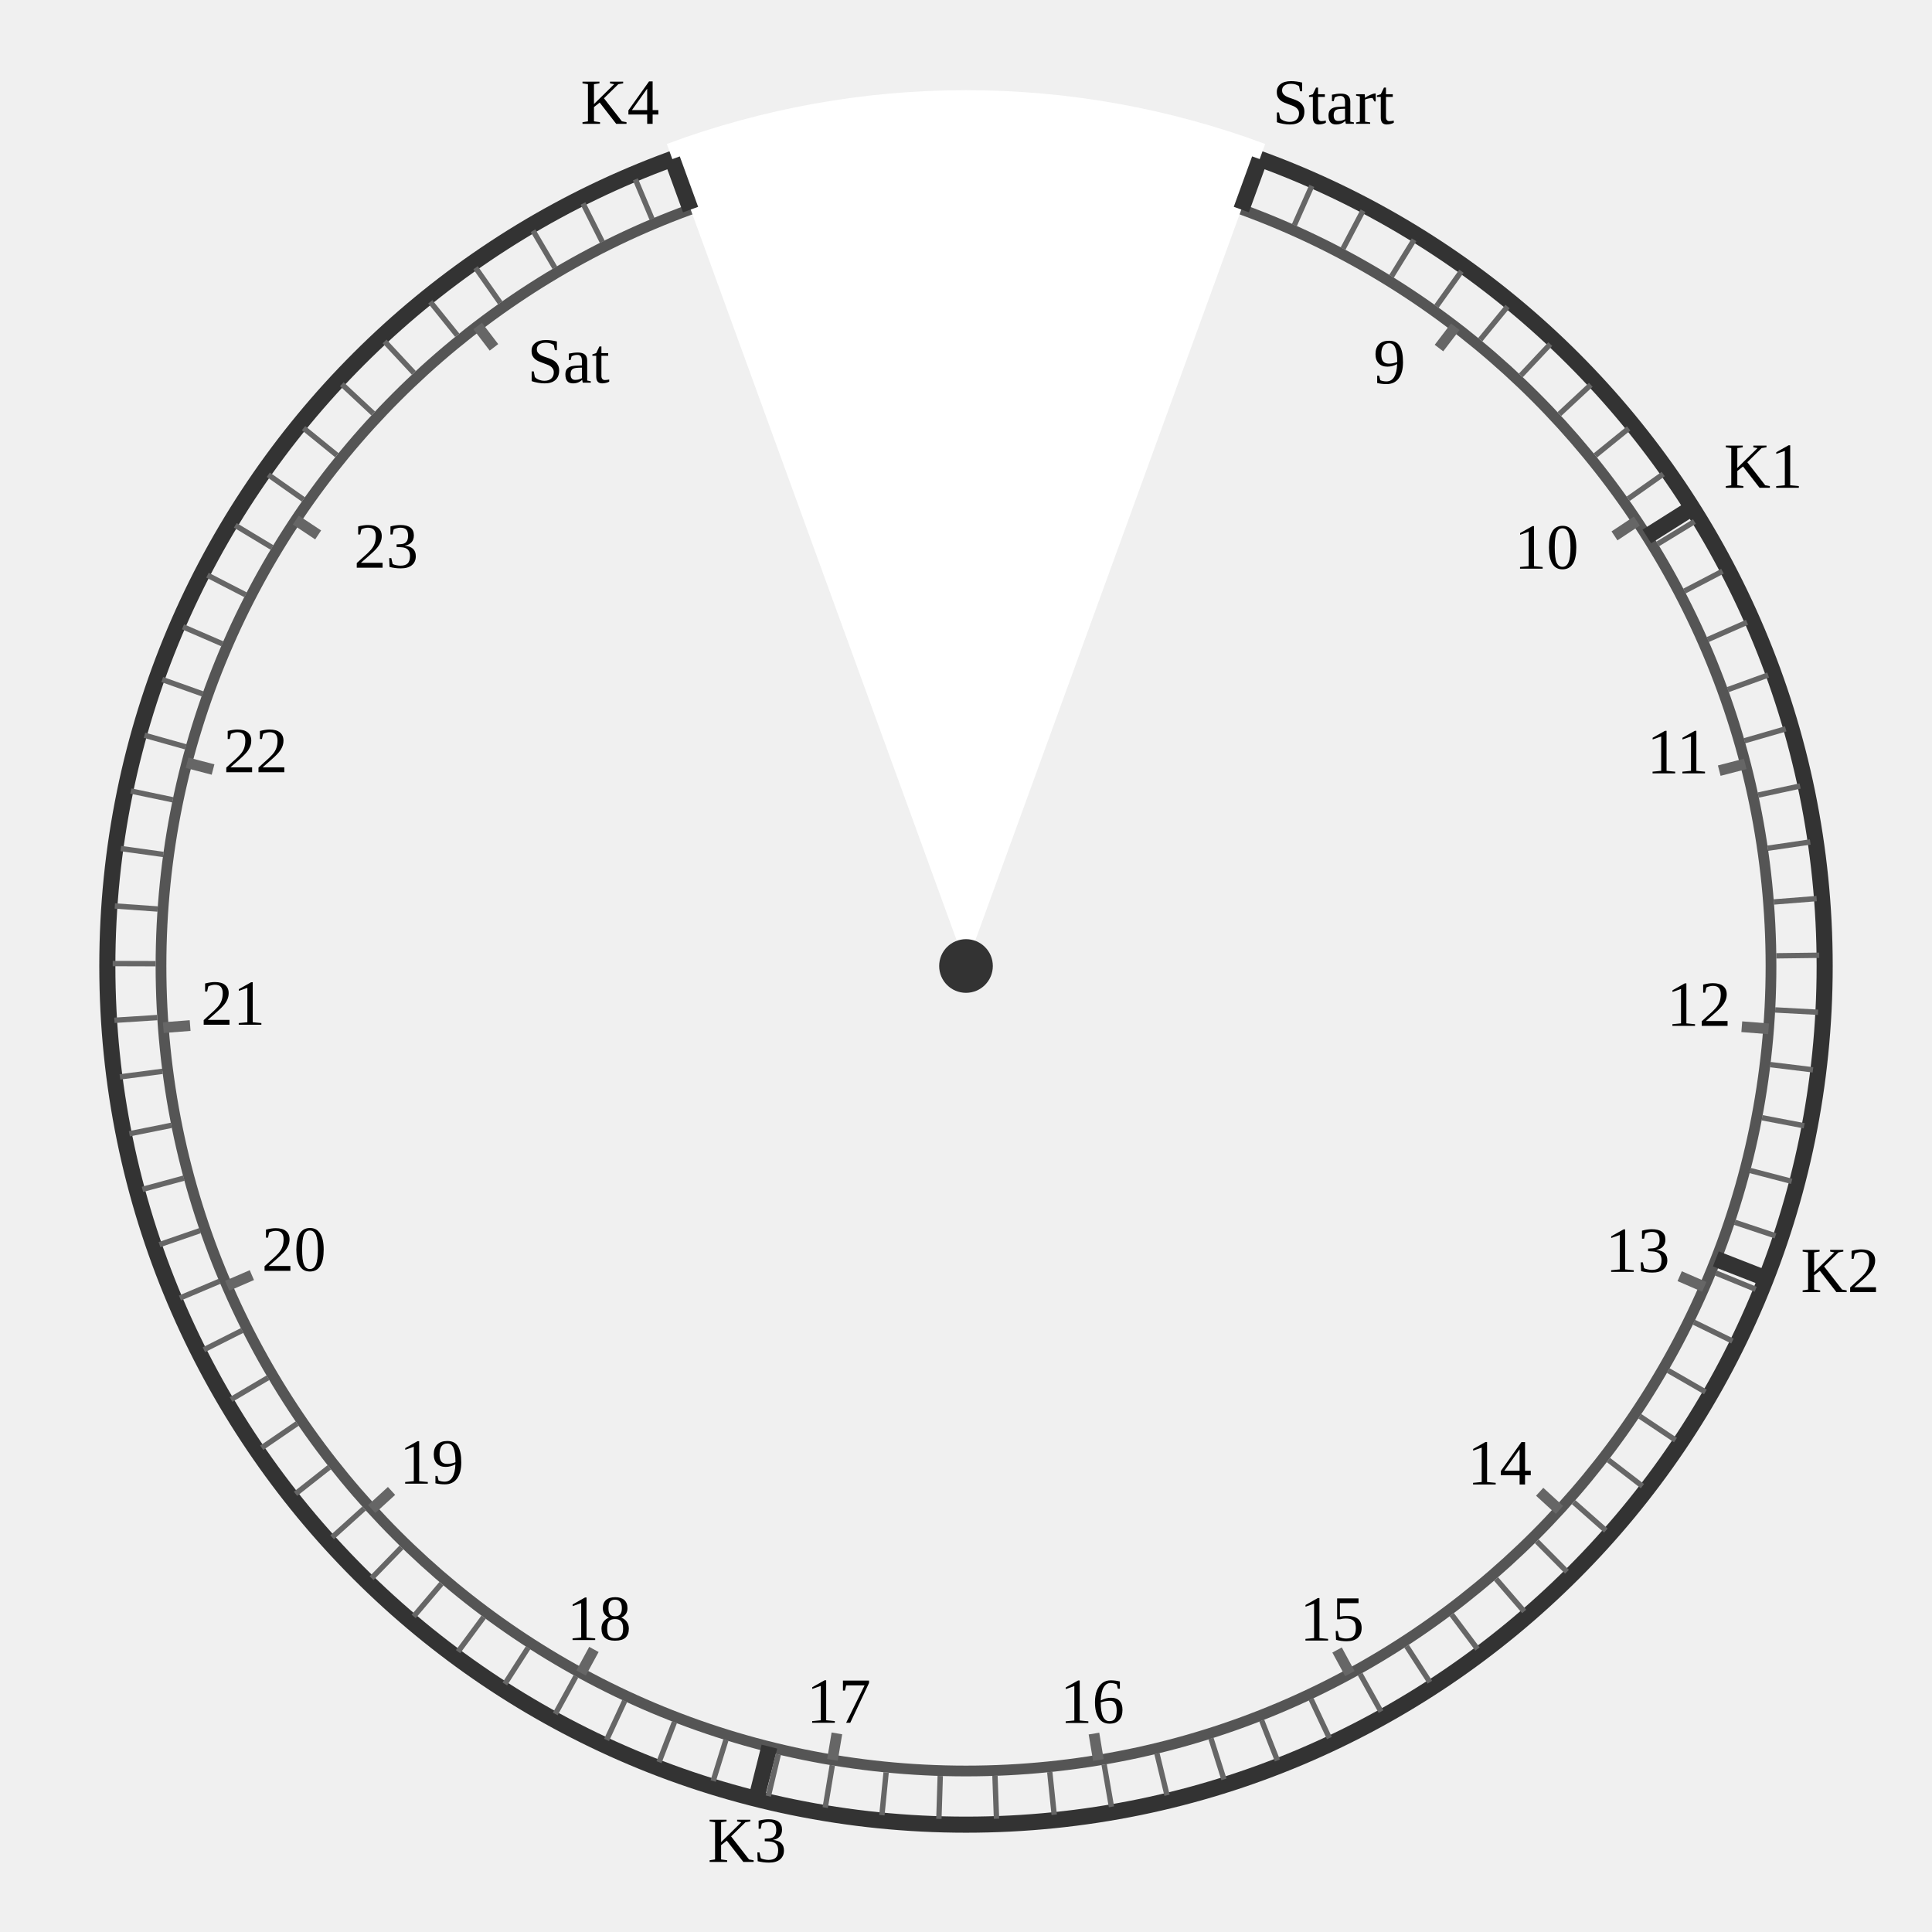
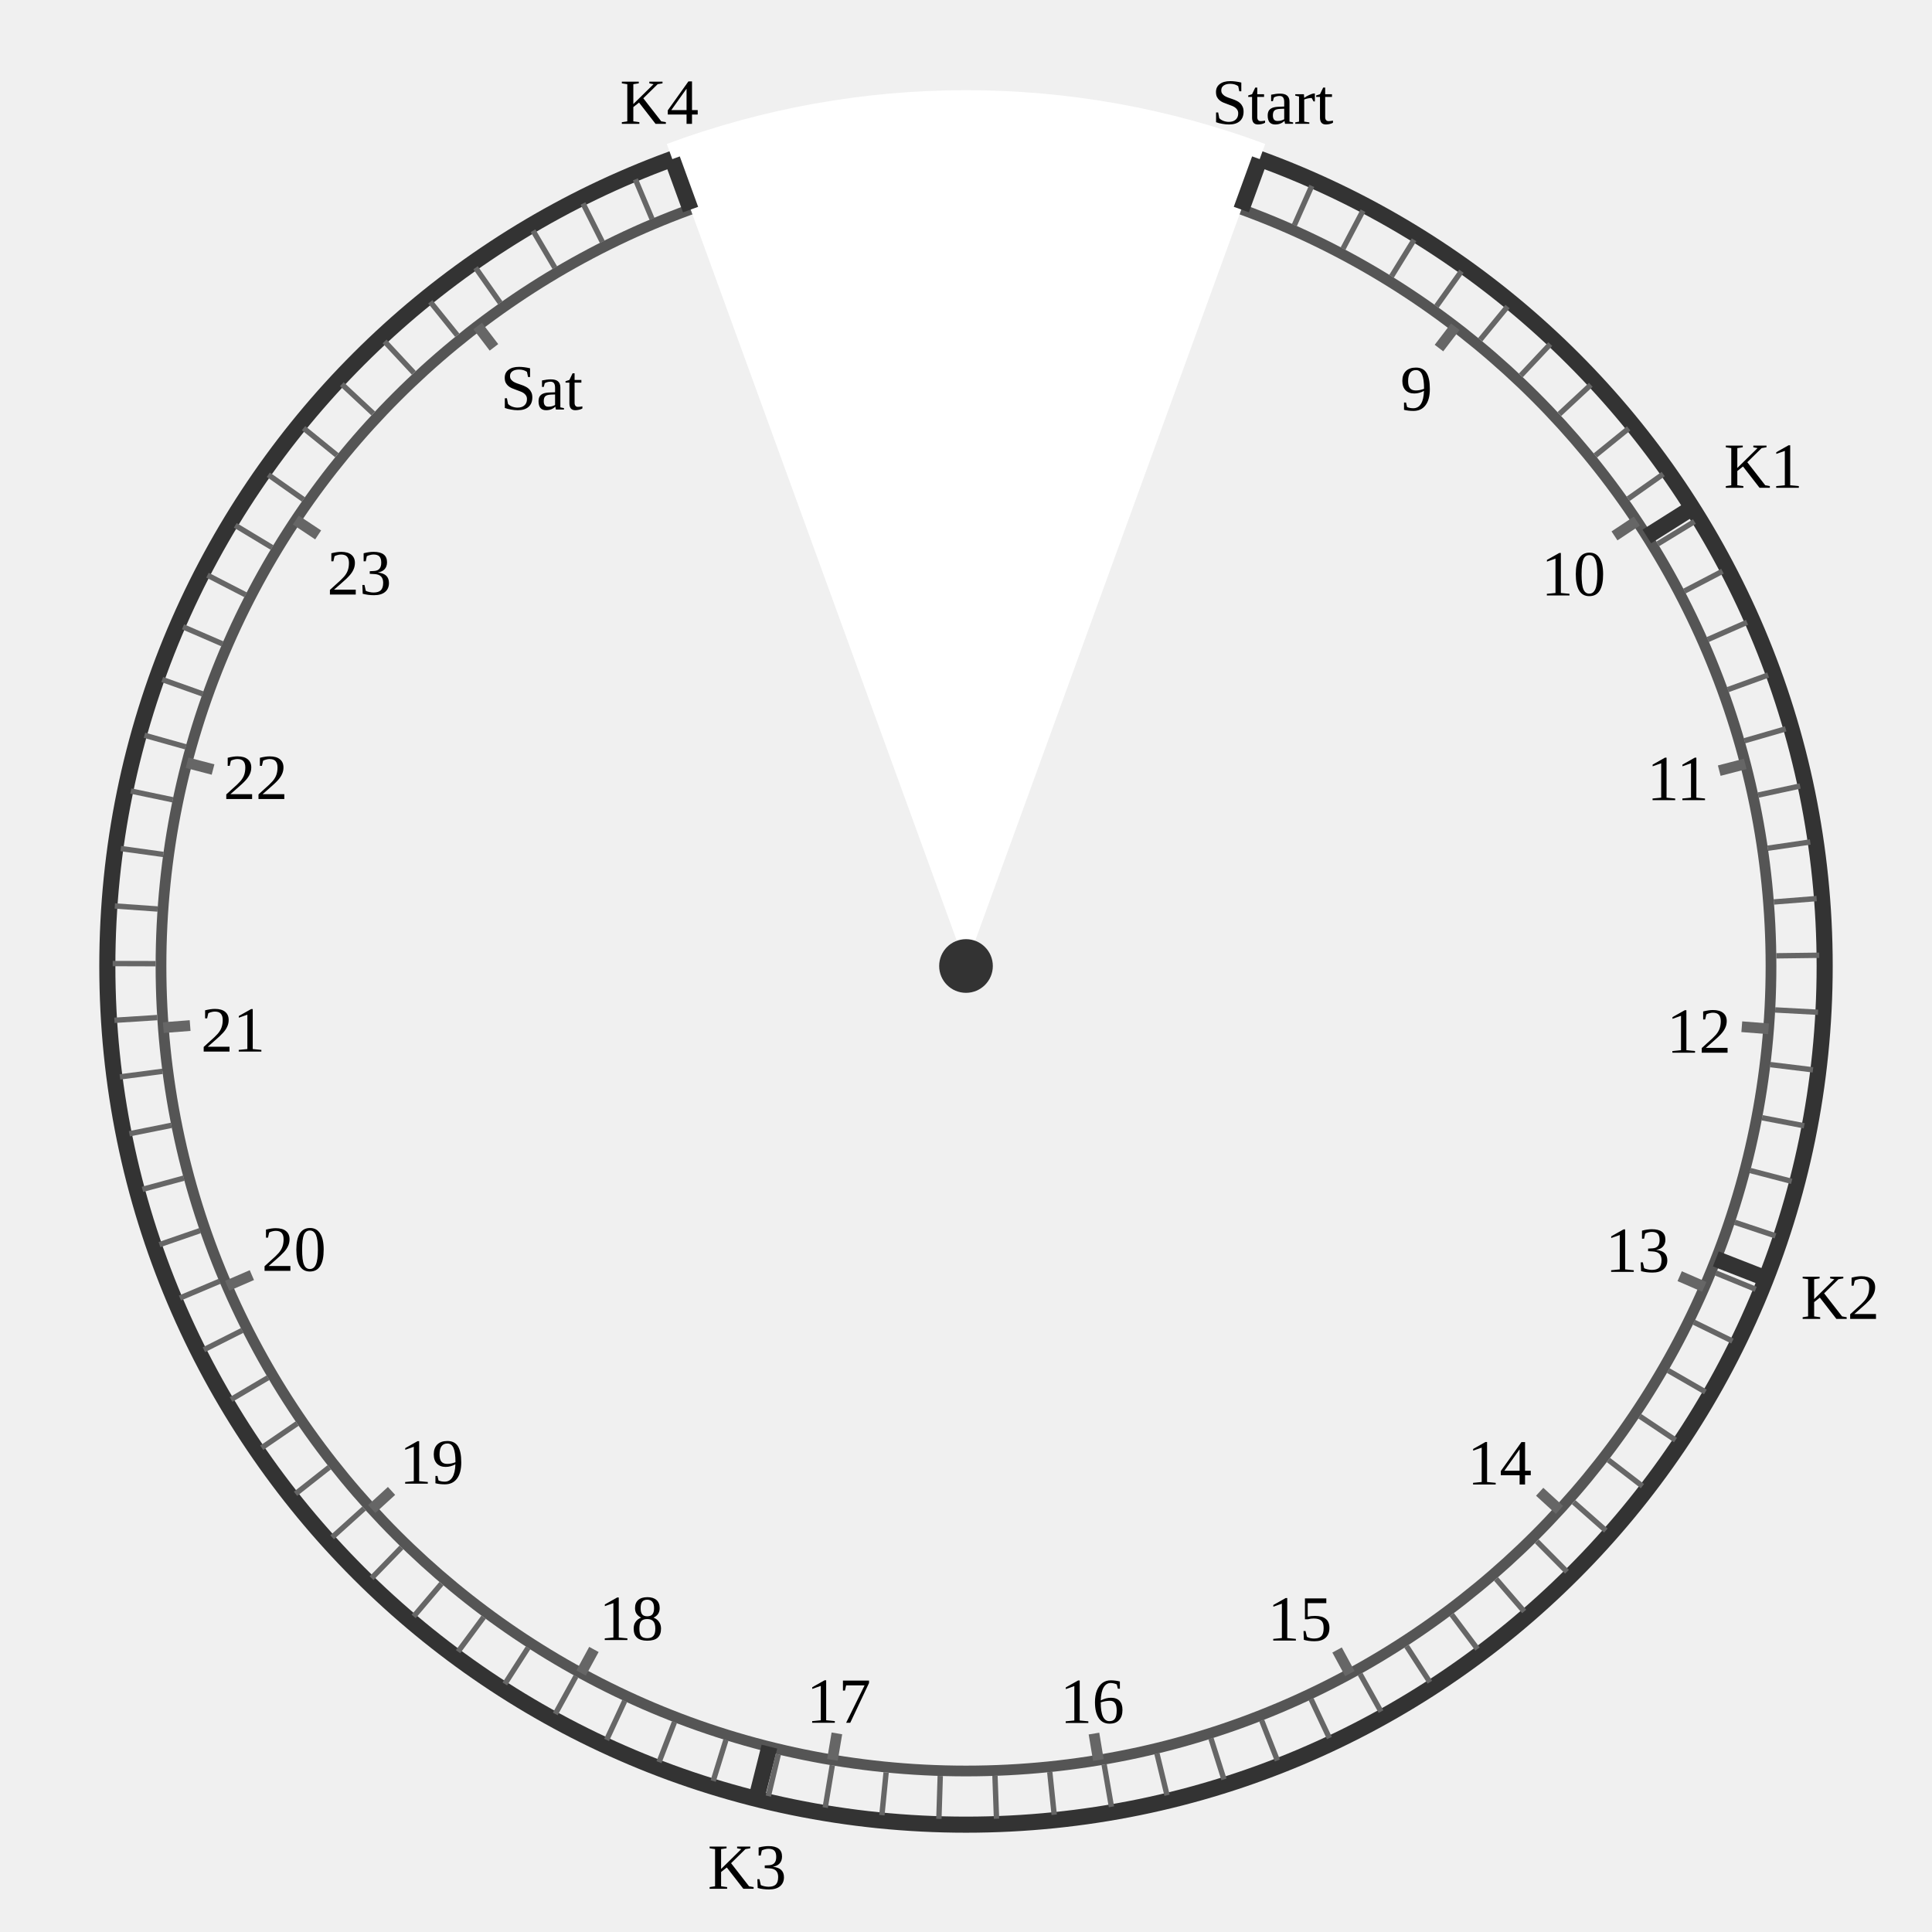
<svg xmlns="http://www.w3.org/2000/svg" height="360" viewBox="0 0 360 360" width="360">
  <g font-size="12" id="world" shape-rendering="geometricPrecision">
    <circle cx="180" cy="180" fill="#f0f0f0" r="160" stroke="#333" stroke-width="3" />
    <circle cx="180" cy="180" fill="#f0f0f0" r="150" stroke="#555" stroke-width="2" />
    <path d="M 180 180 L 124.251 26.83 A 160 160 0 0 1 235.749 26.83 Z" fill="white" stroke="white" stroke-width="0" />
    <g>
      <g transform="translate(180, 180)">
        <path d="M0,-150 L0,-160" stroke="#333" stroke-width="3" transform="rotate(20)" />
        <path d="M0,-150 L0,-160" stroke="#333" stroke-width="3" transform="rotate(57.75251)" />
        <path d="M0,-150 L0,-160" stroke="#333" stroke-width="3" transform="rotate(111.3354)" />
        <path d="M0,-150 L0,-160" stroke="#333" stroke-width="3" transform="rotate(194.1357)" />
        <path d="M0,-150 L0,-160" stroke="#333" stroke-width="3" transform="rotate(339.9921)" />
        <path d="M0,-151 L0,-159" stroke="#666" stroke-width="1" transform="rotate(23.90391)" />
        <path d="M0,-151 L0,-159" stroke="#666" stroke-width="1" transform="rotate(27.72575)" />
        <path d="M0,-151 L0,-159" stroke="#666" stroke-width="1" transform="rotate(31.67426)" />
        <path d="M0,-151 L0,-159" stroke="#666" stroke-width="1" transform="rotate(35.49193)" />
        <path d="M0,-151 L0,-159" stroke="#666" stroke-width="1" transform="rotate(39.38958)" />
        <path d="M0,-151 L0,-159" stroke="#666" stroke-width="1" transform="rotate(43.2125)" />
        <path d="M0,-151 L0,-159" stroke="#666" stroke-width="1" transform="rotate(47.0717)" />
        <path d="M0,-151 L0,-159" stroke="#666" stroke-width="1" transform="rotate(50.94904)" />
        <path d="M0,-151 L0,-159" stroke="#666" stroke-width="1" transform="rotate(54.79393)" />
        <path d="M0,-151 L0,-159" stroke="#666" stroke-width="1" transform="rotate(58.61058)" />
        <path d="M0,-151 L0,-159" stroke="#666" stroke-width="1" transform="rotate(62.44248)" />
        <path d="M0,-151 L0,-159" stroke="#666" stroke-width="1" transform="rotate(66.24605)" />
        <path d="M0,-151 L0,-159" stroke="#666" stroke-width="1" transform="rotate(70.06065)" />
        <path d="M0,-151 L0,-159" stroke="#666" stroke-width="1" transform="rotate(73.86373)" />
        <path d="M0,-151 L0,-159" stroke="#666" stroke-width="1" transform="rotate(77.82287)" />
        <path d="M0,-151 L0,-159" stroke="#666" stroke-width="1" transform="rotate(81.64282)" />
        <path d="M0,-151 L0,-159" stroke="#666" stroke-width="1" transform="rotate(85.46748)" />
        <path d="M0,-151 L0,-159" stroke="#666" stroke-width="1" transform="rotate(89.27954)" />
        <path d="M0,-151 L0,-159" stroke="#666" stroke-width="1" transform="rotate(93.1079)" />
        <path d="M0,-151 L0,-159" stroke="#666" stroke-width="1" transform="rotate(96.98905)" />
        <path d="M0,-151 L0,-159" stroke="#666" stroke-width="1" transform="rotate(100.7924)" />
        <path d="M0,-151 L0,-159" stroke="#666" stroke-width="1" transform="rotate(104.6172)" />
        <path d="M0,-151 L0,-159" stroke="#666" stroke-width="1" transform="rotate(108.4372)" />
        <path d="M0,-151 L0,-159" stroke="#666" stroke-width="1" transform="rotate(112.2637)" />
        <path d="M0,-151 L0,-159" stroke="#666" stroke-width="1" transform="rotate(116.075)" />
        <path d="M0,-151 L0,-159" stroke="#666" stroke-width="1" transform="rotate(119.9448)" />
        <path d="M0,-151 L0,-159" stroke="#666" stroke-width="1" transform="rotate(123.7503)" />
        <path d="M0,-151 L0,-159" stroke="#666" stroke-width="1" transform="rotate(127.559)" />
        <path d="M0,-151 L0,-159" stroke="#666" stroke-width="1" transform="rotate(131.423)" />
        <path d="M0,-151 L0,-159" stroke="#666" stroke-width="1" transform="rotate(135.2266)" />
        <path d="M0,-151 L0,-159" stroke="#666" stroke-width="1" transform="rotate(139.1481)" />
        <path d="M0,-151 L0,-159" stroke="#666" stroke-width="1" transform="rotate(143.1713)" />
        <path d="M0,-151 L0,-159" stroke="#666" stroke-width="1" transform="rotate(147.0684)" />
        <path d="M0,-151 L0,-159" stroke="#666" stroke-width="1" transform="rotate(150.8994)" />
        <path d="M0,-151 L0,-159" stroke="#666" stroke-width="1" transform="rotate(154.7951)" />
        <path d="M0,-151 L0,-159" stroke="#666" stroke-width="1" transform="rotate(158.5988)" />
        <path d="M0,-151 L0,-159" stroke="#666" stroke-width="1" transform="rotate(162.4046)" />
        <path d="M0,-151 L0,-159" stroke="#666" stroke-width="1" transform="rotate(166.3722)" />
        <path d="M0,-151 L0,-159" stroke="#666" stroke-width="1" transform="rotate(170.1861)" />
        <path d="M0,-151 L0,-159" stroke="#666" stroke-width="1" transform="rotate(174.0672)" />
        <path d="M0,-151 L0,-159" stroke="#666" stroke-width="1" transform="rotate(177.9515)" />
        <path d="M0,-151 L0,-159" stroke="#666" stroke-width="1" transform="rotate(181.8211)" />
        <path d="M0,-151 L0,-159" stroke="#666" stroke-width="1" transform="rotate(185.6572)" />
        <path d="M0,-151 L0,-159" stroke="#666" stroke-width="1" transform="rotate(189.4967)" />
        <path d="M0,-151 L0,-159" stroke="#666" stroke-width="1" transform="rotate(193.3919)" />
        <path d="M0,-151 L0,-159" stroke="#666" stroke-width="1" transform="rotate(197.2341)" />
        <path d="M0,-151 L0,-159" stroke="#666" stroke-width="1" transform="rotate(201.0861)" />
        <path d="M0,-151 L0,-159" stroke="#666" stroke-width="1" transform="rotate(204.91)" />
        <path d="M0,-151 L0,-159" stroke="#666" stroke-width="1" transform="rotate(208.7721)" />
        <path d="M0,-151 L0,-159" stroke="#666" stroke-width="1" transform="rotate(212.7143)" />
        <path d="M0,-151 L0,-159" stroke="#666" stroke-width="1" transform="rotate(216.5301)" />
        <path d="M0,-151 L0,-159" stroke="#666" stroke-width="1" transform="rotate(220.338)" />
        <path d="M0,-151 L0,-159" stroke="#666" stroke-width="1" transform="rotate(224.1577)" />
        <path d="M0,-151 L0,-159" stroke="#666" stroke-width="1" transform="rotate(227.9719)" />
        <path d="M0,-151 L0,-159" stroke="#666" stroke-width="1" transform="rotate(231.7898)" />
        <path d="M0,-151 L0,-159" stroke="#666" stroke-width="1" transform="rotate(235.625)" />
        <path d="M0,-151 L0,-159" stroke="#666" stroke-width="1" transform="rotate(239.4657)" />
        <path d="M0,-151 L0,-159" stroke="#666" stroke-width="1" transform="rotate(243.2747)" />
        <path d="M0,-151 L0,-159" stroke="#666" stroke-width="1" transform="rotate(247.1015)" />
        <path d="M0,-151 L0,-159" stroke="#666" stroke-width="1" transform="rotate(250.9415)" />
        <path d="M0,-151 L0,-159" stroke="#666" stroke-width="1" transform="rotate(254.8256)" />
        <path d="M0,-151 L0,-159" stroke="#666" stroke-width="1" transform="rotate(258.6612)" />
        <path d="M0,-151 L0,-159" stroke="#666" stroke-width="1" transform="rotate(262.5325)" />
        <path d="M0,-151 L0,-159" stroke="#666" stroke-width="1" transform="rotate(266.3517)" />
        <path d="M0,-151 L0,-159" stroke="#666" stroke-width="1" transform="rotate(270.1639)" />
        <path d="M0,-151 L0,-159" stroke="#666" stroke-width="1" transform="rotate(274.0337)" />
        <path d="M0,-151 L0,-159" stroke="#666" stroke-width="1" transform="rotate(277.9116)" />
        <path d="M0,-151 L0,-159" stroke="#666" stroke-width="1" transform="rotate(281.8331)" />
        <path d="M0,-151 L0,-159" stroke="#666" stroke-width="1" transform="rotate(285.689)" />
        <path d="M0,-151 L0,-159" stroke="#666" stroke-width="1" transform="rotate(289.6174)" />
        <path d="M0,-151 L0,-159" stroke="#666" stroke-width="1" transform="rotate(293.4231)" />
        <path d="M0,-151 L0,-159" stroke="#666" stroke-width="1" transform="rotate(297.2599)" />
        <path d="M0,-151 L0,-159" stroke="#666" stroke-width="1" transform="rotate(301.0919)" />
        <path d="M0,-151 L0,-159" stroke="#666" stroke-width="1" transform="rotate(305.1507)" />
        <path d="M0,-151 L0,-159" stroke="#666" stroke-width="1" transform="rotate(309.0748)" />
        <path d="M0,-151 L0,-159" stroke="#666" stroke-width="1" transform="rotate(312.9879)" />
        <path d="M0,-151 L0,-159" stroke="#666" stroke-width="1" transform="rotate(317.0493)" />
        <path d="M0,-151 L0,-159" stroke="#666" stroke-width="1" transform="rotate(321.1115)" />
        <path d="M0,-151 L0,-159" stroke="#666" stroke-width="1" transform="rotate(324.918)" />
        <path d="M0,-151 L0,-159" stroke="#666" stroke-width="1" transform="rotate(329.5095)" />
        <path d="M0,-151 L0,-159" stroke="#666" stroke-width="1" transform="rotate(333.3318)" />
        <path d="M0,-151 L0,-159" stroke="#666" stroke-width="1" transform="rotate(337.2043)" />
        <path d="M0,-145 L0,-150" stroke="#666" stroke-width="2" transform="rotate(37.43039)" />
        <path d="M0,-145 L0,-150" stroke="#666" stroke-width="2" transform="rotate(56.44535)" />
        <path d="M0,-145 L0,-150" stroke="#666" stroke-width="2" transform="rotate(75.46032)" />
        <path d="M0,-145 L0,-150" stroke="#666" stroke-width="2" transform="rotate(94.47528)" />
        <path d="M0,-145 L0,-150" stroke="#666" stroke-width="2" transform="rotate(113.4903)" />
        <path d="M0,-145 L0,-150" stroke="#666" stroke-width="2" transform="rotate(132.5052)" />
        <path d="M0,-145 L0,-150" stroke="#666" stroke-width="2" transform="rotate(151.5202)" />
        <path d="M0,-145 L0,-150" stroke="#666" stroke-width="2" transform="rotate(170.5351)" />
        <path d="M0,-145 L0,-150" stroke="#666" stroke-width="2" transform="rotate(189.5501)" />
        <path d="M0,-145 L0,-150" stroke="#666" stroke-width="2" transform="rotate(208.5651)" />
        <path d="M0,-145 L0,-150" stroke="#666" stroke-width="2" transform="rotate(227.58)" />
        <path d="M0,-145 L0,-150" stroke="#666" stroke-width="2" transform="rotate(246.595)" />
        <path d="M0,-145 L0,-150" stroke="#666" stroke-width="2" transform="rotate(265.61)" />
        <path d="M0,-145 L0,-150" stroke="#666" stroke-width="2" transform="rotate(284.6249)" />
        <path d="M0,-145 L0,-150" stroke="#666" stroke-width="2" transform="rotate(303.6399)" />
        <path d="M0,-145 L0,-150" stroke="#666" stroke-width="2" transform="rotate(322.6549)" />
      </g>
      <g transform="translate(180, 180)">
-         <text text-anchor="start" x="57.117" y="-156.929">
+         <text text-anchor="middle" x="57.117" y="-156.929">
Start
</text>
        <text text-anchor="start" x="141.24" y="-89.107">
K1
</text>
-         <text text-anchor="start" x="155.555" y="60.759">
+         <text text-anchor="start" x="155.555" y="65.759">
K2
</text>
-         <text text-anchor="middle" x="-40.785" y="166.943">
+         <text text-anchor="middle" x="-40.785" y="171.943">
K3
</text>
-         <text text-anchor="end" x="-57.139" y="-156.921">
+         <text text-anchor="middle" x="-57.139" y="-156.921">
K4
</text>
-         <text text-anchor="end" x="81.915" y="-108.555">
+         <text text-anchor="end" x="86.915" y="-103.555">
 9
</text>
-         <text text-anchor="end" x="114.17" y="-74.041">
+         <text text-anchor="end" x="119.17" y="-69.041">
10
</text>
-         <text text-anchor="end" x="138.42" y="-35.9">
+         <text text-anchor="end" x="138.42" y="-30.9">
11
</text>
-         <text text-anchor="end" x="142.564" y="11.158">
+         <text text-anchor="end" x="142.564" y="16.158">
12
</text>
        <text text-anchor="end" x="131.149" y="56.999">
13
</text>
        <text text-anchor="end" x="105.422" y="96.619">
14
</text>
-         <text text-anchor="middle" x="68.189" y="125.695">
+         <text text-anchor="end" x="68.189" y="125.695">
15
</text>
        <text text-anchor="middle" x="23.515" y="141.053">
16
</text>
        <text text-anchor="middle" x="-23.725" y="141.018">
17
</text>
-         <text text-anchor="middle" x="-68.376" y="125.593">
+         <text text-anchor="start" x="-68.376" y="125.593">
18
</text>
        <text text-anchor="start" x="-105.566" y="96.462">
19
</text>
        <text text-anchor="start" x="-131.234" y="56.804">
20
</text>
-         <text text-anchor="start" x="-142.58" y="10.946">
+         <text text-anchor="start" x="-142.58" y="15.946">
21
</text>
-         <text text-anchor="start" x="-138.367" y="-36.106">
+         <text text-anchor="start" x="-138.367" y="-31.106">
22
</text>
-         <text text-anchor="start" x="-114.053" y="-74.218">
+         <text text-anchor="start" x="-119.053" y="-69.218">
23
</text>
-         <text text-anchor="start" x="-81.746" y="-108.684">
+         <text text-anchor="start" x="-86.746" y="-103.684">
Sat
</text>
      </g>
    </g>
    <circle cx="180" cy="180" fill="#333" r="5" />
  </g>
</svg>
